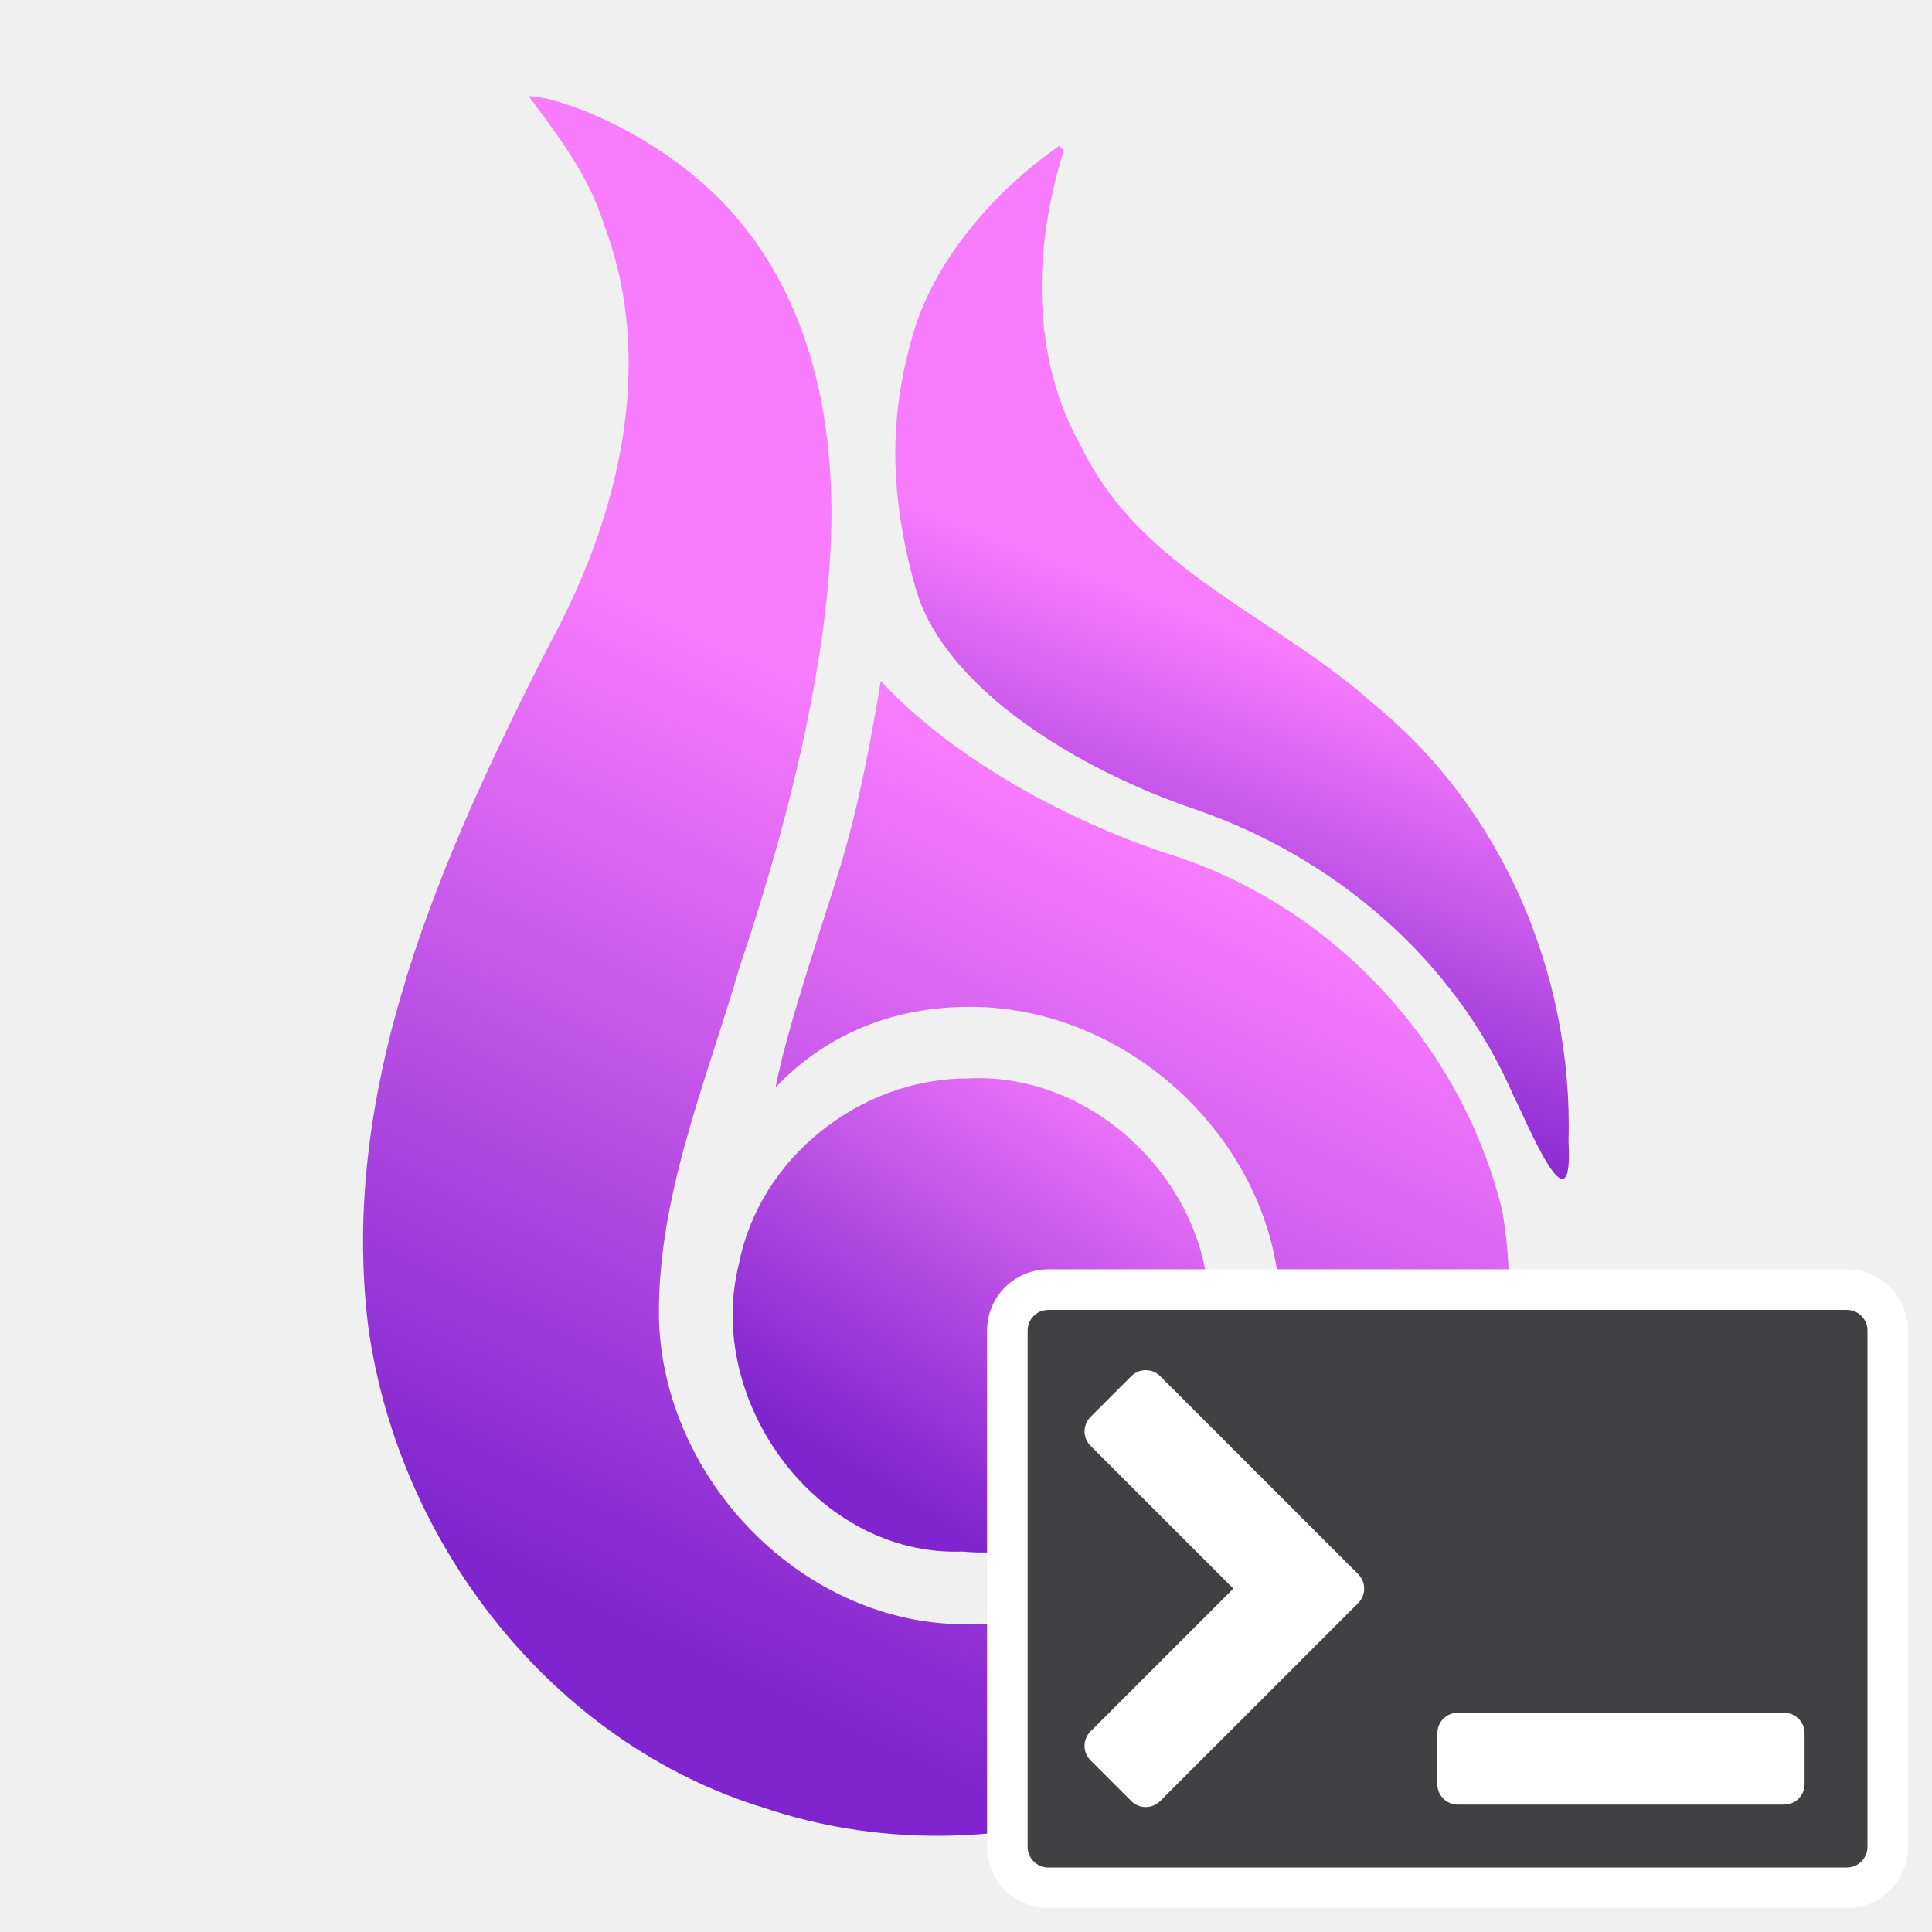
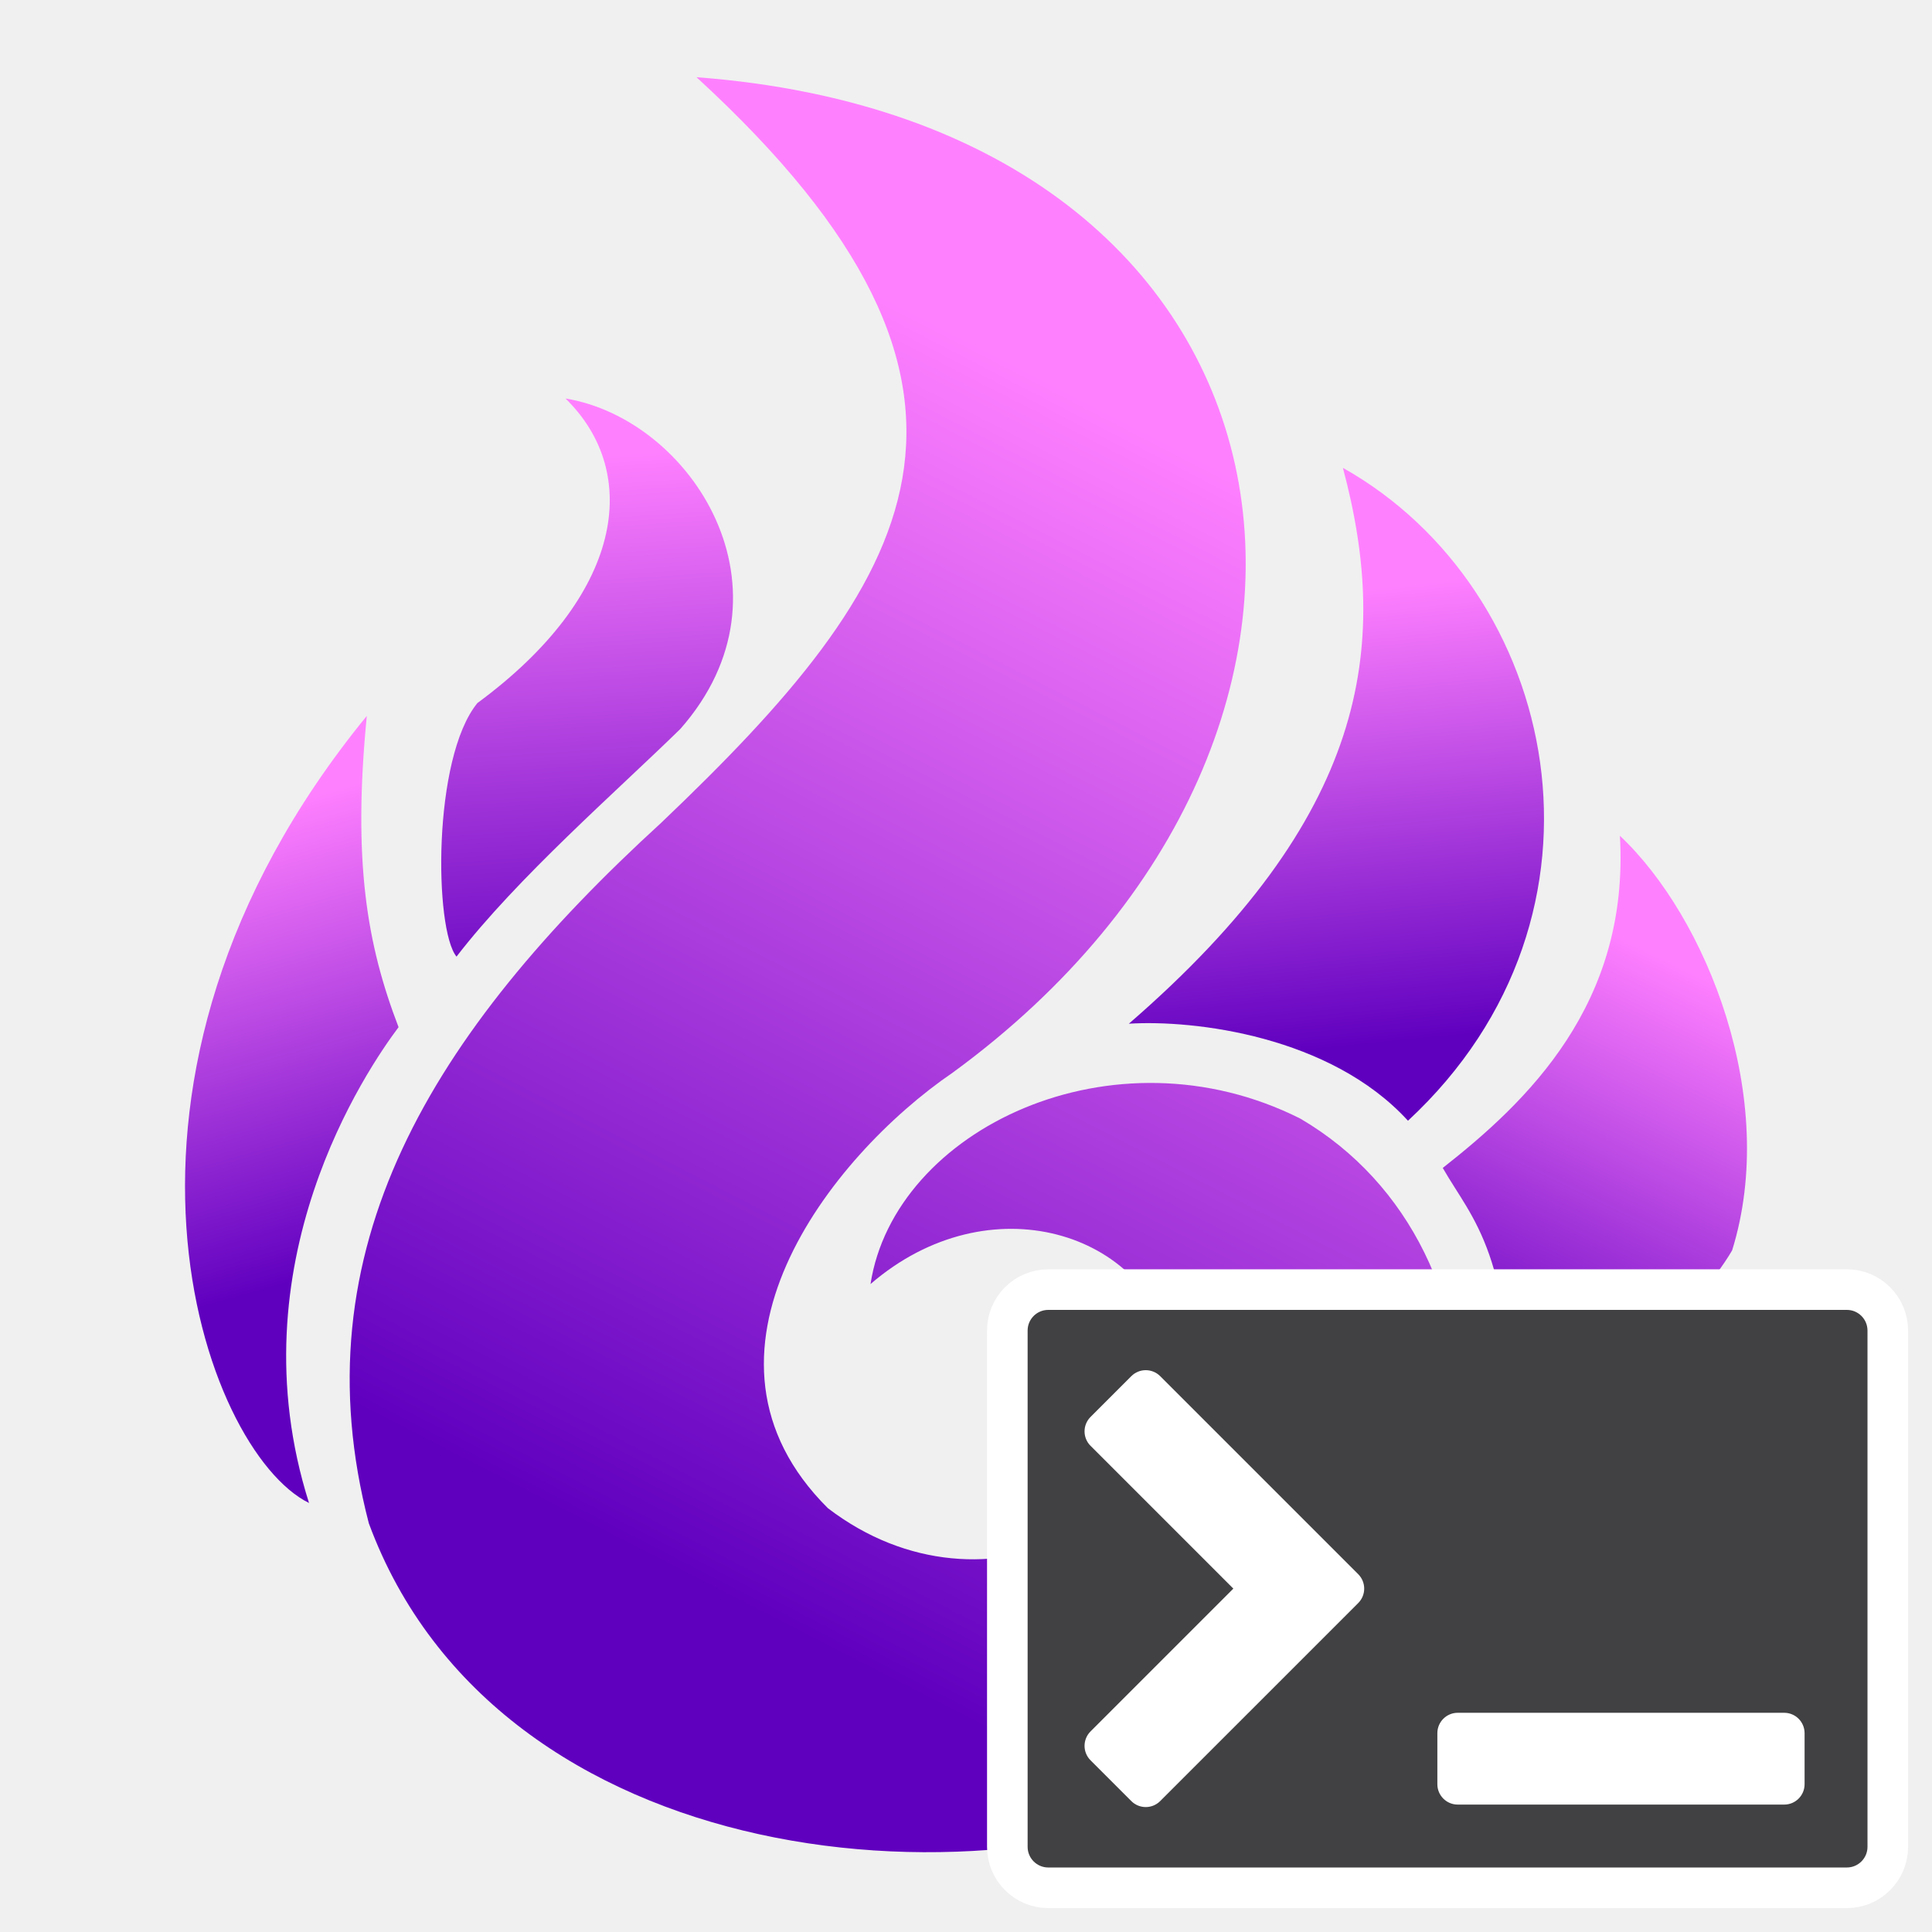
<svg xmlns="http://www.w3.org/2000/svg" xmlns:xlink="http://www.w3.org/1999/xlink" xml:space="preserve" width="1024" height="1024">
  <defs>
+     <linearGradient xlink:href="#a" id="b" x1="345.488" x2="326.393" y1="537.545" y2="278.277" gradientTransform="translate(25.645)" gradientUnits="userSpaceOnUse" />
    <linearGradient id="a">
-       <stop offset=".045" stop-color="#7f24ce" />
-       <stop offset="1" stop-color="#f87cfe" />
+       <stop offset="0" stop-color="#6000bf" />
+       <stop offset="1" stop-color="#ff80ff" />
    </linearGradient>
-     <linearGradient xlink:href="#a" id="b" x1="635.831" x2="721.822" y1="589.778" y2="368.408" gradientTransform="translate(-25.328 -25.737)scale(1.03628)" gradientUnits="userSpaceOnUse" />
-     <linearGradient xlink:href="#a" id="c" x1="496.519" x2="635.831" y1="813.477" y2="589.778" gradientTransform="translate(-25.328 -25.737)scale(1.03628)" gradientUnits="userSpaceOnUse" />
-     <linearGradient xlink:href="#a" id="d" x1="269.585" x2="488.27" y1="847.204" y2="393.079" gradientTransform="translate(-25.328 -25.737)scale(1.03628)" gradientUnits="userSpaceOnUse" />
+     <linearGradient xlink:href="#a" id="c" x1="628.385" x2="605.516" y1="554.552" y2="345.675" gradientTransform="translate(25.645)" gradientUnits="userSpaceOnUse" />
+     <linearGradient xlink:href="#a" id="d" x1="711.173" x2="813.123" y1="702.796" y2="513.799" gradientTransform="translate(25.645)" gradientUnits="userSpaceOnUse" />
+     <linearGradient xlink:href="#a" id="e" x1="263.133" x2="199.507" y1="648.504" y2="445.445" gradientTransform="translate(25.645)" gradientUnits="userSpaceOnUse" />
+     <linearGradient xlink:href="#a" id="f" x1="760.851" x2="818.785" y1="829.706" y2="638.514" gradientTransform="translate(25.645)" gradientUnits="userSpaceOnUse" />
+     <linearGradient xlink:href="#a" id="g" x1="447.231" x2="722.686" y1="825.105" y2="341.161" gradientTransform="translate(25.645)" gradientUnits="userSpaceOnUse" />
  </defs>
-   <path fill="url(#b)" d="m 561.406,77.322 c -34.755,24.138 -66.55,61.123 -77.751,100.567 -11.201,39.444 -13.626,79.433 1.545,133.558 15.172,54.125 88.045,97.183 148.257,117.495 73.416,25.327 137.083,79.066 168.316,150.939 7.286,14.202 32.339,76.178 29.588,25.145 2.5,-88.033 -34.945,-176.536 -103.863,-232.354 -50.885,-45.69 -122.768,-70.396 -154.211,-135.492 -27.227,-47.76 -25.614,-106.295 -9.437,-157.417 l -1.219,-1.22 z" paint-order="stroke fill markers" style="mix-blend-mode:normal" />
-   <path fill="url(#c)" d="m 512.709,571.608 c 71.209,-3.918 134.842,62.821 127.548,133.776 -2.45,65.695 -63.5,123.452 -130.029,116.976 -77.274,2.835 -137.082,-80.076 -118.505,-152.855 11.04,-56.002 64.314,-97.88 120.983,-97.897 z" paint-order="stroke fill markers" style="mix-blend-mode:normal" />
-   <path fill="url(#d)" d="m 280.211,50.996 c 15.876,21.464 31.445,41.24 39.726,67.501 28.37,74.372 7.785,156.373 -29.135,223.804 -56.55,111.042 -111.432,233.484 -95.612,361.024 15.98,115.215 97.874,220.939 210.59,255.147 113.148,37.77 246.447,0.148 322.31,-92.186 52.051,-60.68 82.366,-144.75 68.103,-224.644 -21.702,-88.837 -90.927,-162.766 -178.483,-189.522 -53.05,-17.726 -113.022,-50.278 -150.9,-91.191 -4.784,29.001 -11.279,64.886 -21.369,98.097 -10.09,33.211 -27.328,82.2 -34.39,117.265 30.721,-32.206 68.885,-42.918 104.222,-42.65 88.706,0.676 166.692,79.298 163.19,167.706 -0.717,86.334 -79.409,163.003 -166.145,159.543 -86.404,0.39 -160.458,-76.089 -163.045,-161.413 -1.183,-64.752 25.134,-126.072 42.88,-187.41 34.358,-101.83 49.095,-185.241 48.522,-243.119 -0.572,-57.878 -15.086,-115.638 -54.55,-158.448 C 348.12,69.272 294.187,50.725 280.211,50.996" paint-order="stroke fill markers" style="mix-blend-mode:normal" />
+   <g color="#000" paint-order="markers stroke fill">
+     <path fill="url(#b)" d="m 333.041,390.832 c 60.956,-49.645 68.888,-106.282 36.834,-141.001 52.955,9.639 98.778,89.197 48.017,153.006 -26.657,28.88 -68.133,68.803 -93.604,105.416 -9.271,-12.442 -10.125,-91.913 8.753,-117.421 z" style="-inkscape-stroke:none" transform="matrix(1.26737 0 0 1.14468 -169.032 -74.763)" />
+     <path fill="url(#c)" d="m 605.468,539.317 c 99.495,-95.417 109.652,-174.007 89.512,-257.379 90.54,56.344 120.323,206.655 27.218,302.306 -32.452,-39.308 -89.422,-46.801 -116.73,-44.926 z" style="-inkscape-stroke:none" transform="matrix(1.26737 0 0 1.14468 -169.032 -74.763)" />
+     <path fill="url(#d)" d="m 765.397,735.61 c 1.027,-90.005 -16.07,-105.169 -28.652,-129.511 34.981,-30.439 78.22,-75.638 74.074,-153.8 36.265,37.795 66.663,121.656 46.942,191.96 -14.859,28.349 -56.524,68.798 -92.364,91.35 z" style="-inkscape-stroke:none" transform="matrix(1.26737 0 0 1.14468 -169.032 -74.763)" />
+     <path fill="url(#e)" d="m 286.772,396.801 c -5.933,67.162 -0.014,105.765 13.279,144.12 C 286.963,560.259 230.933,650.697 262.607,761.242 218.558,737.233 161.826,566.002 286.772,396.801 Z" style="-inkscape-stroke:none" transform="matrix(1.26737 0 0 1.14468 -169.032 -74.763)" />
+     <path fill="url(#f)" d="m 726.132,846.03 c 17.736,-25.59 32.55,-56.278 36.255,-69.905 25.026,-13.294 46.489,-30.414 75.78,-60.351 6.376,19.042 -68.605,120.855 -112.035,130.255 z" style="-inkscape-stroke:none" transform="matrix(1.26737 0 0 1.14468 -169.032 -74.763)" />
+     <path fill="url(#g)" d="m 287.624,770.662 c -29.781,-126.684 26.211,-227.139 122.275,-324.391 105.332,-111.102 158.665,-199.02 14.749,-345.209 261.967,21.801 302.853,302.608 107.166,460.898 -51.666,39.082 -116.359,131.072 -52.202,201.699 66.221,56.081 152.881,4.625 143.984,-72.616 C 613.313,635.784 547.105,612.403 497.426,659.869 507.381,588.255 598.947,539.692 677.165,583.255 770.053,643.46 769.049,809.072 659.32,888.466 545.235,954.136 341.346,931.823 287.624,770.662 Z" style="-inkscape-stroke:none" transform="matrix(1.26737 0 0 1.14468 -169.032 -74.763)" />
+   </g>
  <rect width="466.657" height="317.048" x="533.907" y="683.516" fill="#414042" stroke="#fff" stroke-width="21.515" rx="21.706" />
-   <path fill="#fff" d="M578 751.015a10.813 10.813 0 0 0 0 15.292l75.694 75.695L578 917.696a10.813 10.813 0 0 0 0 15.292l21.626 21.627a10.813 10.813 0 0 0 15.293 0l104.967-104.967a10.813 10.813 0 0 0 0-15.293L614.92 729.388a10.813 10.813 0 0 0-15.293 0zM772.642 907.81a10.813 10.813 0 0 0-10.814 10.814v27.033a10.813 10.813 0 0 0 10.814 10.814h173.015a10.813 10.813 0 0 0 10.814-10.814v-27.033a10.813 10.813 0 0 0-10.814-10.814z" />
+   <path fill="#fff" d="m 578,751.015 a 10.813,10.813 0 0 0 0,15.292 L 653.694,842.002 578,917.696 a 10.813,10.813 0 0 0 0,15.292 l 21.626,21.627 a 10.813,10.813 0 0 0 15.293,0 L 719.886,849.648 a 10.813,10.813 0 0 0 0,-15.293 L 614.92,729.388 a 10.813,10.813 0 0 0 -15.293,0 z M 772.642,907.81 a 10.813,10.813 0 0 0 -10.814,10.814 v 27.033 a 10.813,10.813 0 0 0 10.814,10.814 h 173.015 a 10.813,10.813 0 0 0 10.814,-10.814 V 918.624 A 10.813,10.813 0 0 0 945.657,907.81 Z" />
</svg>
